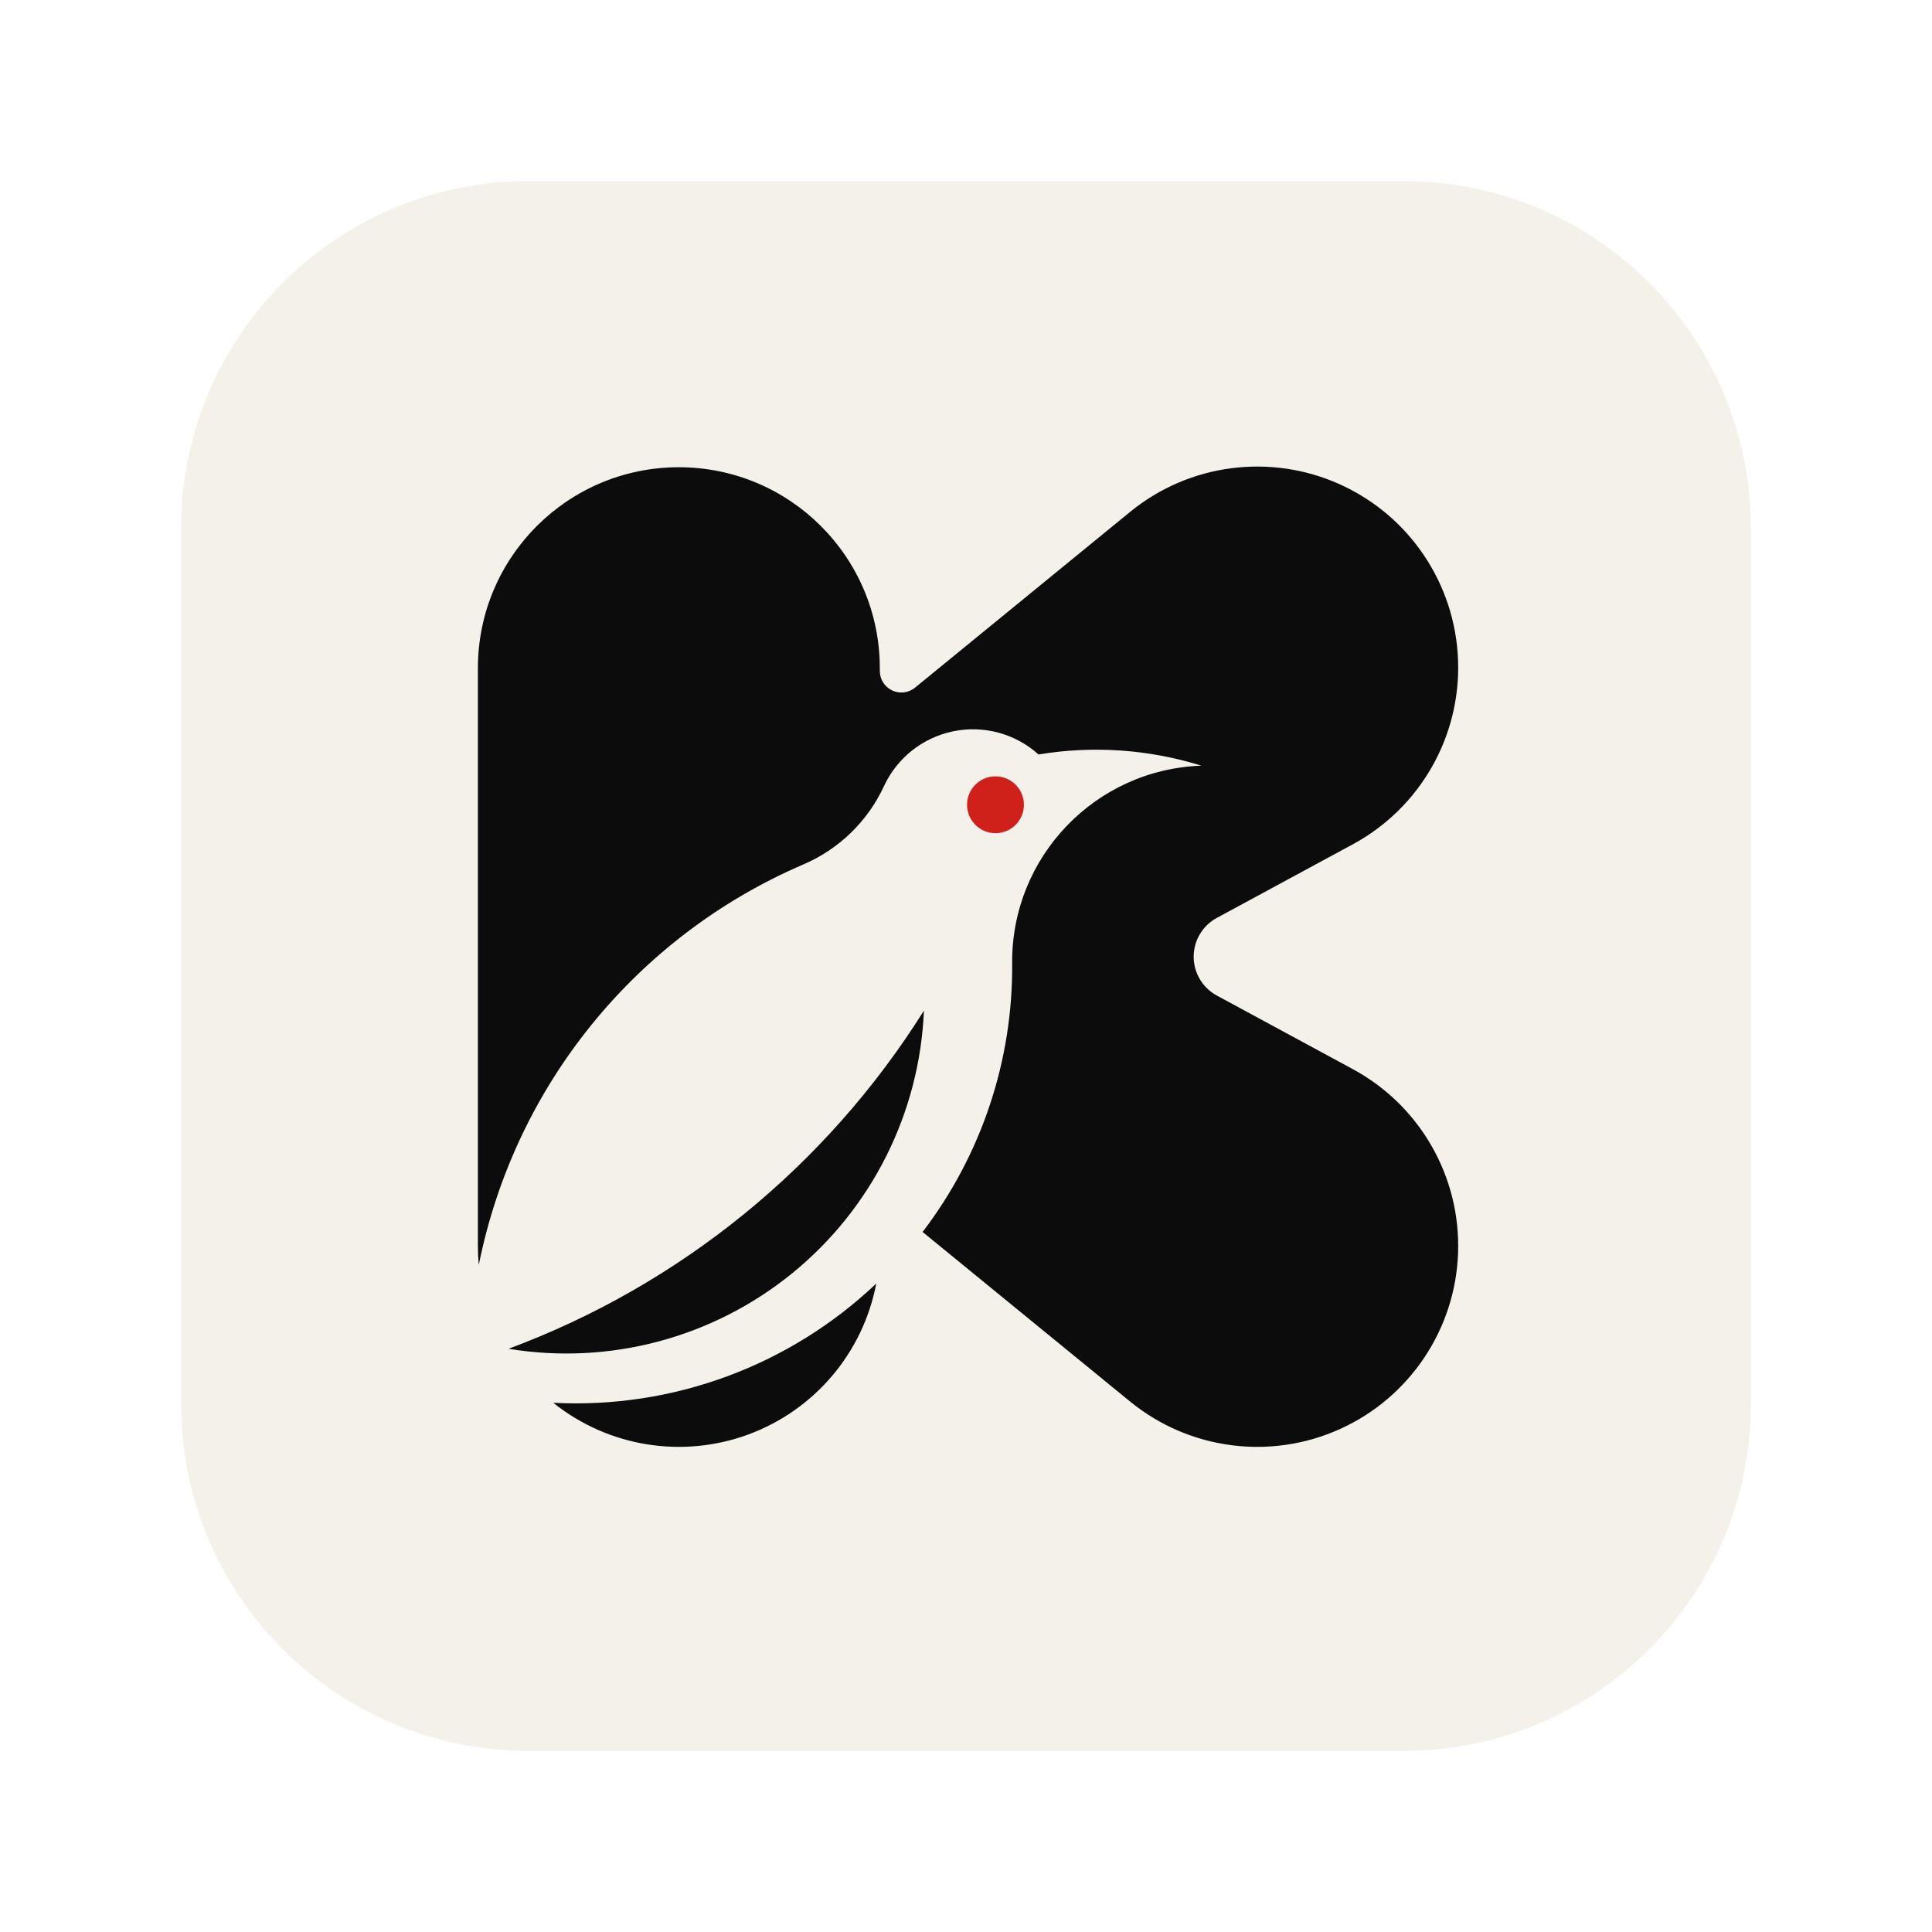
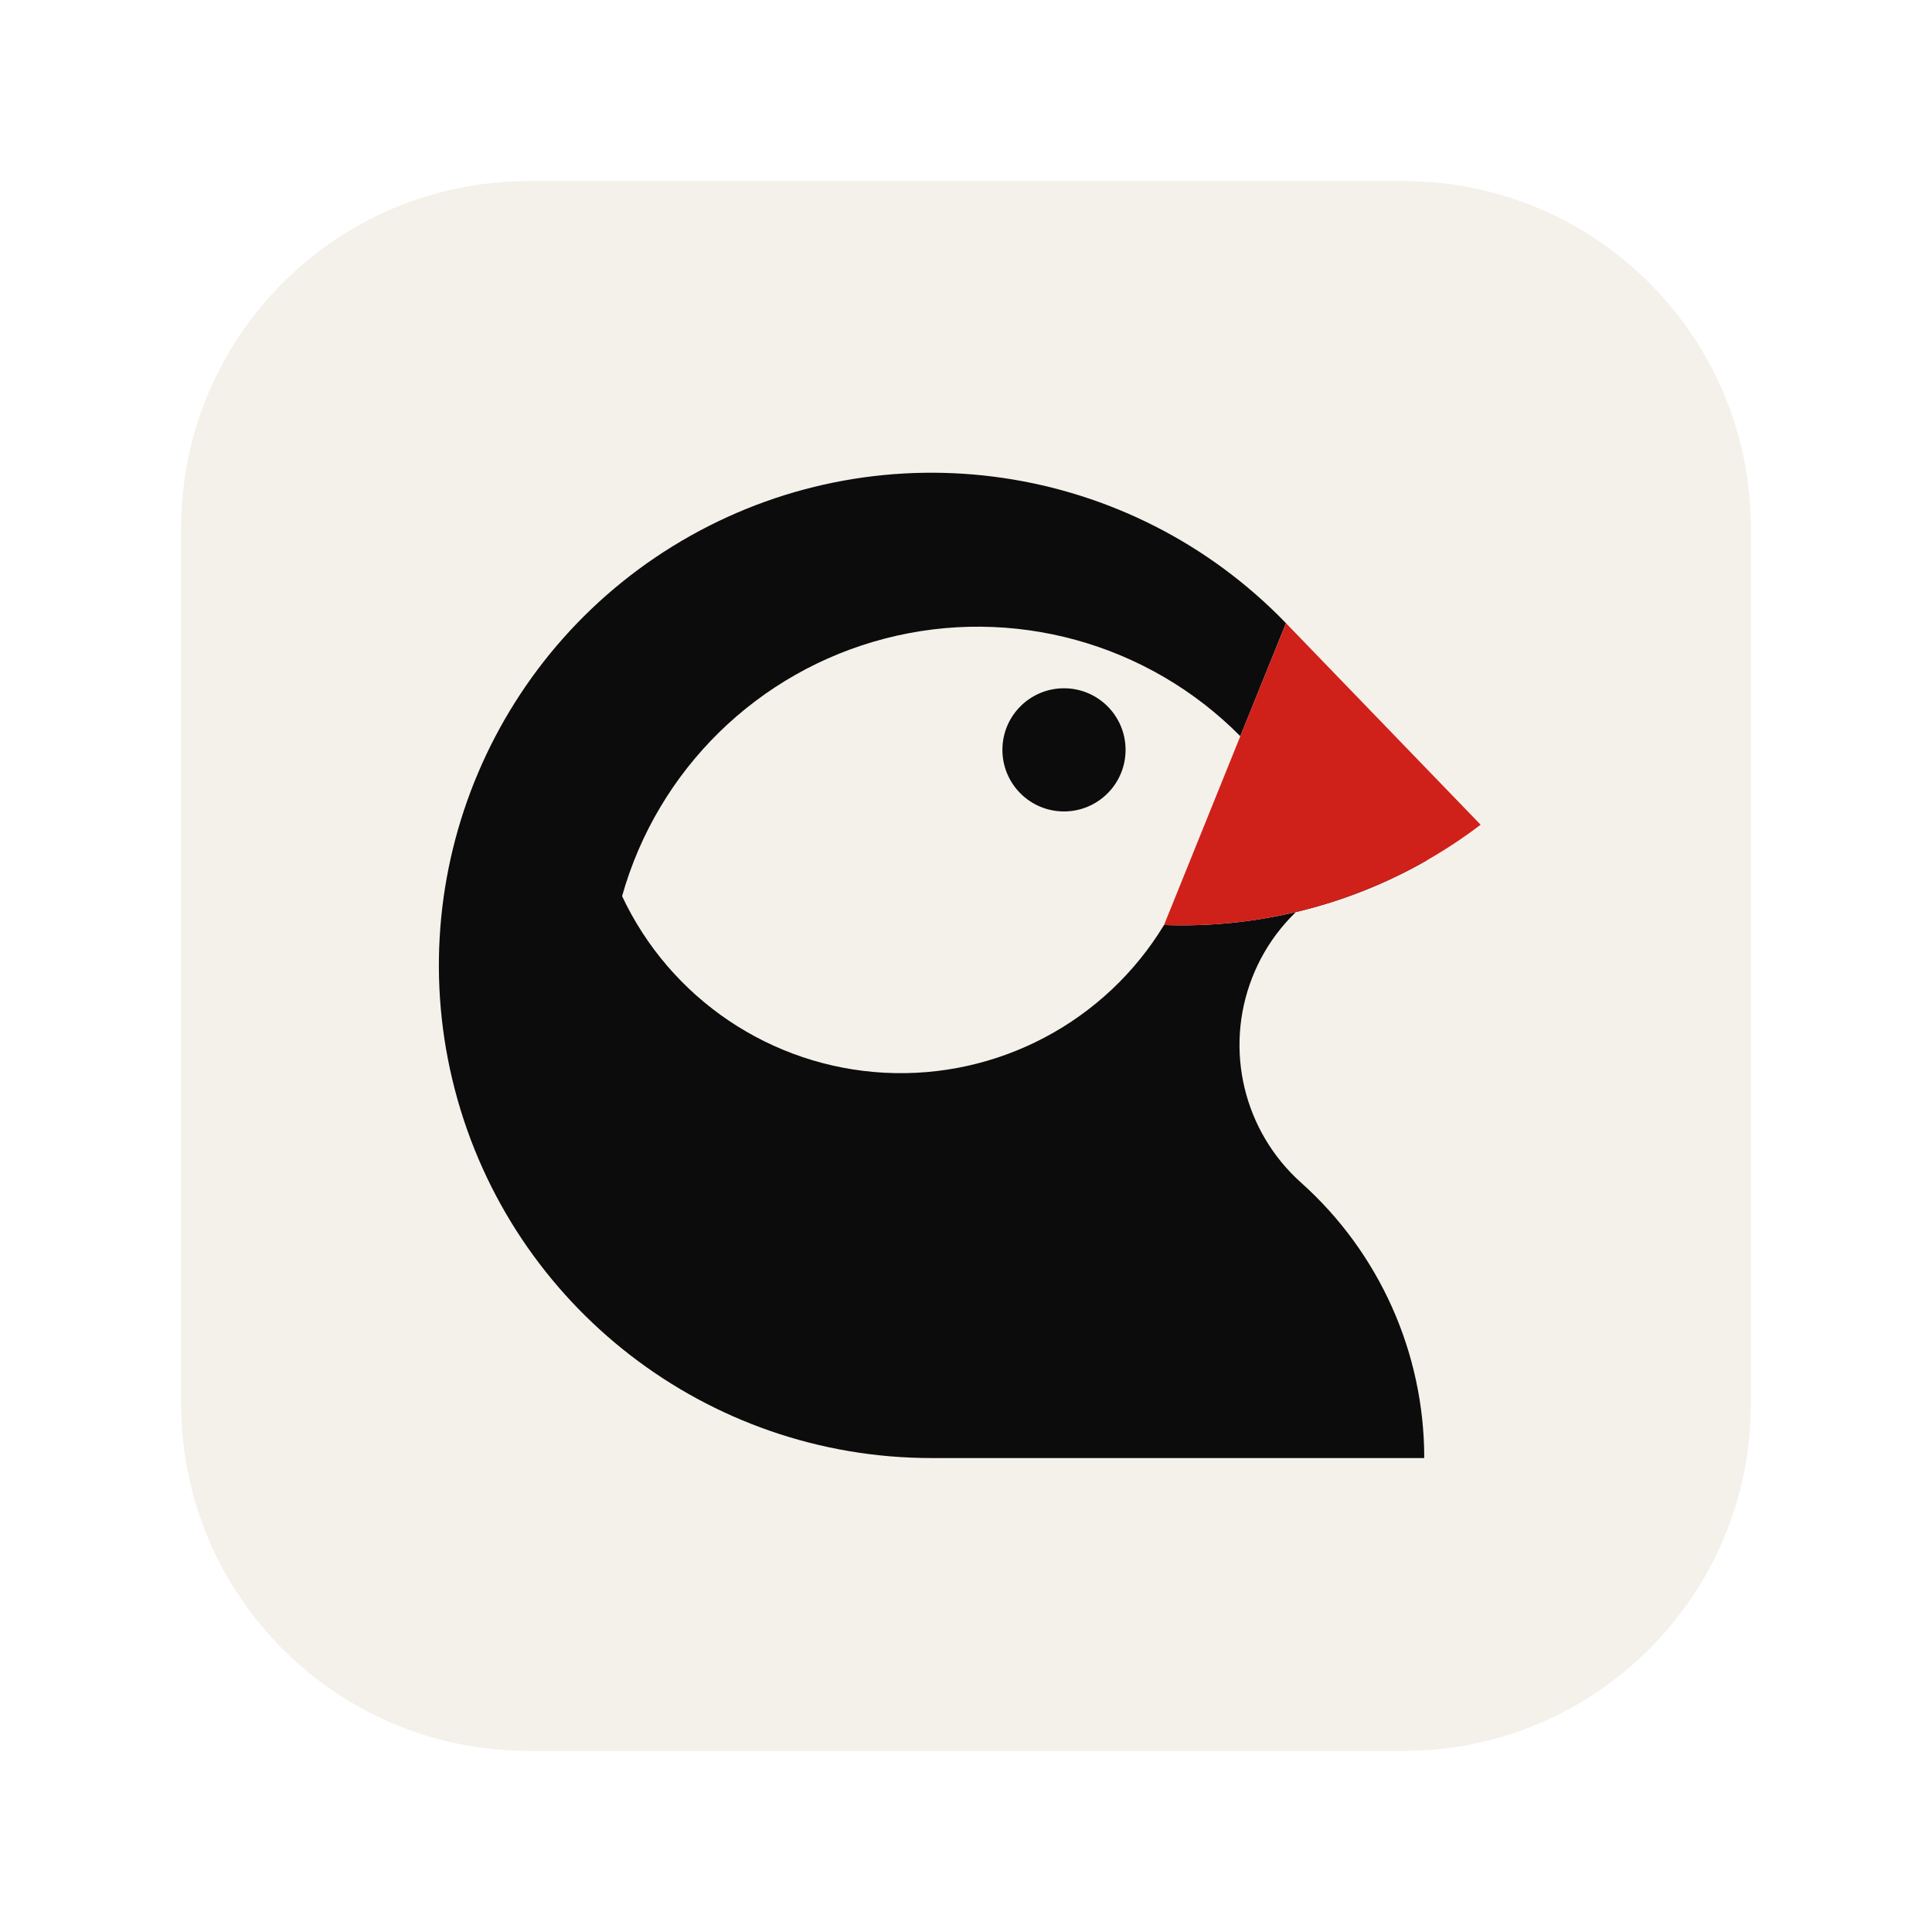
<svg xmlns="http://www.w3.org/2000/svg" width="1024" height="1024" viewBox="0 0 1024 1024">
  <rect x="96" y="96" width="832" height="832" rx="184" fill="#f4f1ea" />
-   <g transform="translate(211 205) scale(1.18)">
-     <path fill="#0c0c0c" d="M 36.247 394.453 A 90.266 90.266 0 0 1 35.840 385.894 L 35.840 126.106 A 90.266 90.266 0 0 1 216.371 126.106 L 216.371 127.642 A 9.687 9.687 0 0 0 232.188 135.143 L 328.776 56.211 A 90.266 90.266 0 1 1 428.860 205.490 L 367.733 238.574 A 19.814 19.814 0 0 0 367.733 273.426 L 428.860 306.510 A 90.266 90.266 0 1 1 328.776 455.789 L 235.586 379.634 A 195.942 195.942 0 0 0 275.818 258.970 A 88.064 88.064 0 0 1 360.805 170.191 A 158.515 158.515 0 0 0 287.665 165.156 A 44.032 44.032 0 0 0 218.244 179.379 A 70.451 70.451 0 0 1 182.098 214.522 A 248.781 248.781 0 0 0 36.247 394.453 Z M 214.774 402.799 A 90.266 90.266 0 0 1 69.688 456.357 A 195.942 195.942 0 0 0 214.774 402.799 Z M 236.186 280.218 A 160.717 160.717 0 0 1 49.593 432.107 A 374.272 374.272 0 0 0 236.186 280.218 Z" />
-     <circle cx="268.329" cy="187.75" r="12.769" fill="#d0201a" />
+   <g transform="translate(184 184) scale(1.28)">
+     <path fill="#0c0c0c" d="M 388.745 114.290 A 204.000 204.000 0 1 0 242.000 460.000 L 446.000 460.000 A 153.000 153.000 0 0 0 395.000 345.961 A 76.500 76.500 0 0 1 447.163 212.450 A 204.000 204.000 0 0 1 338.249 239.272 A 127.500 127.500 0 0 1 113.841 227.320 A 153.000 153.000 0 0 1 369.837 161.090 L 388.745 114.290 Z" />
+     <circle cx="296.825" cy="166.75" r="25.5" fill="#0c0c0c" />
+     <path fill="#d0201a" d="M 388.745 114.290 L 469.343 197.751 A 204.000 204.000 0 0 1 338.249 239.272 L 388.745 114.290 Z" />
  </g>
</svg>
